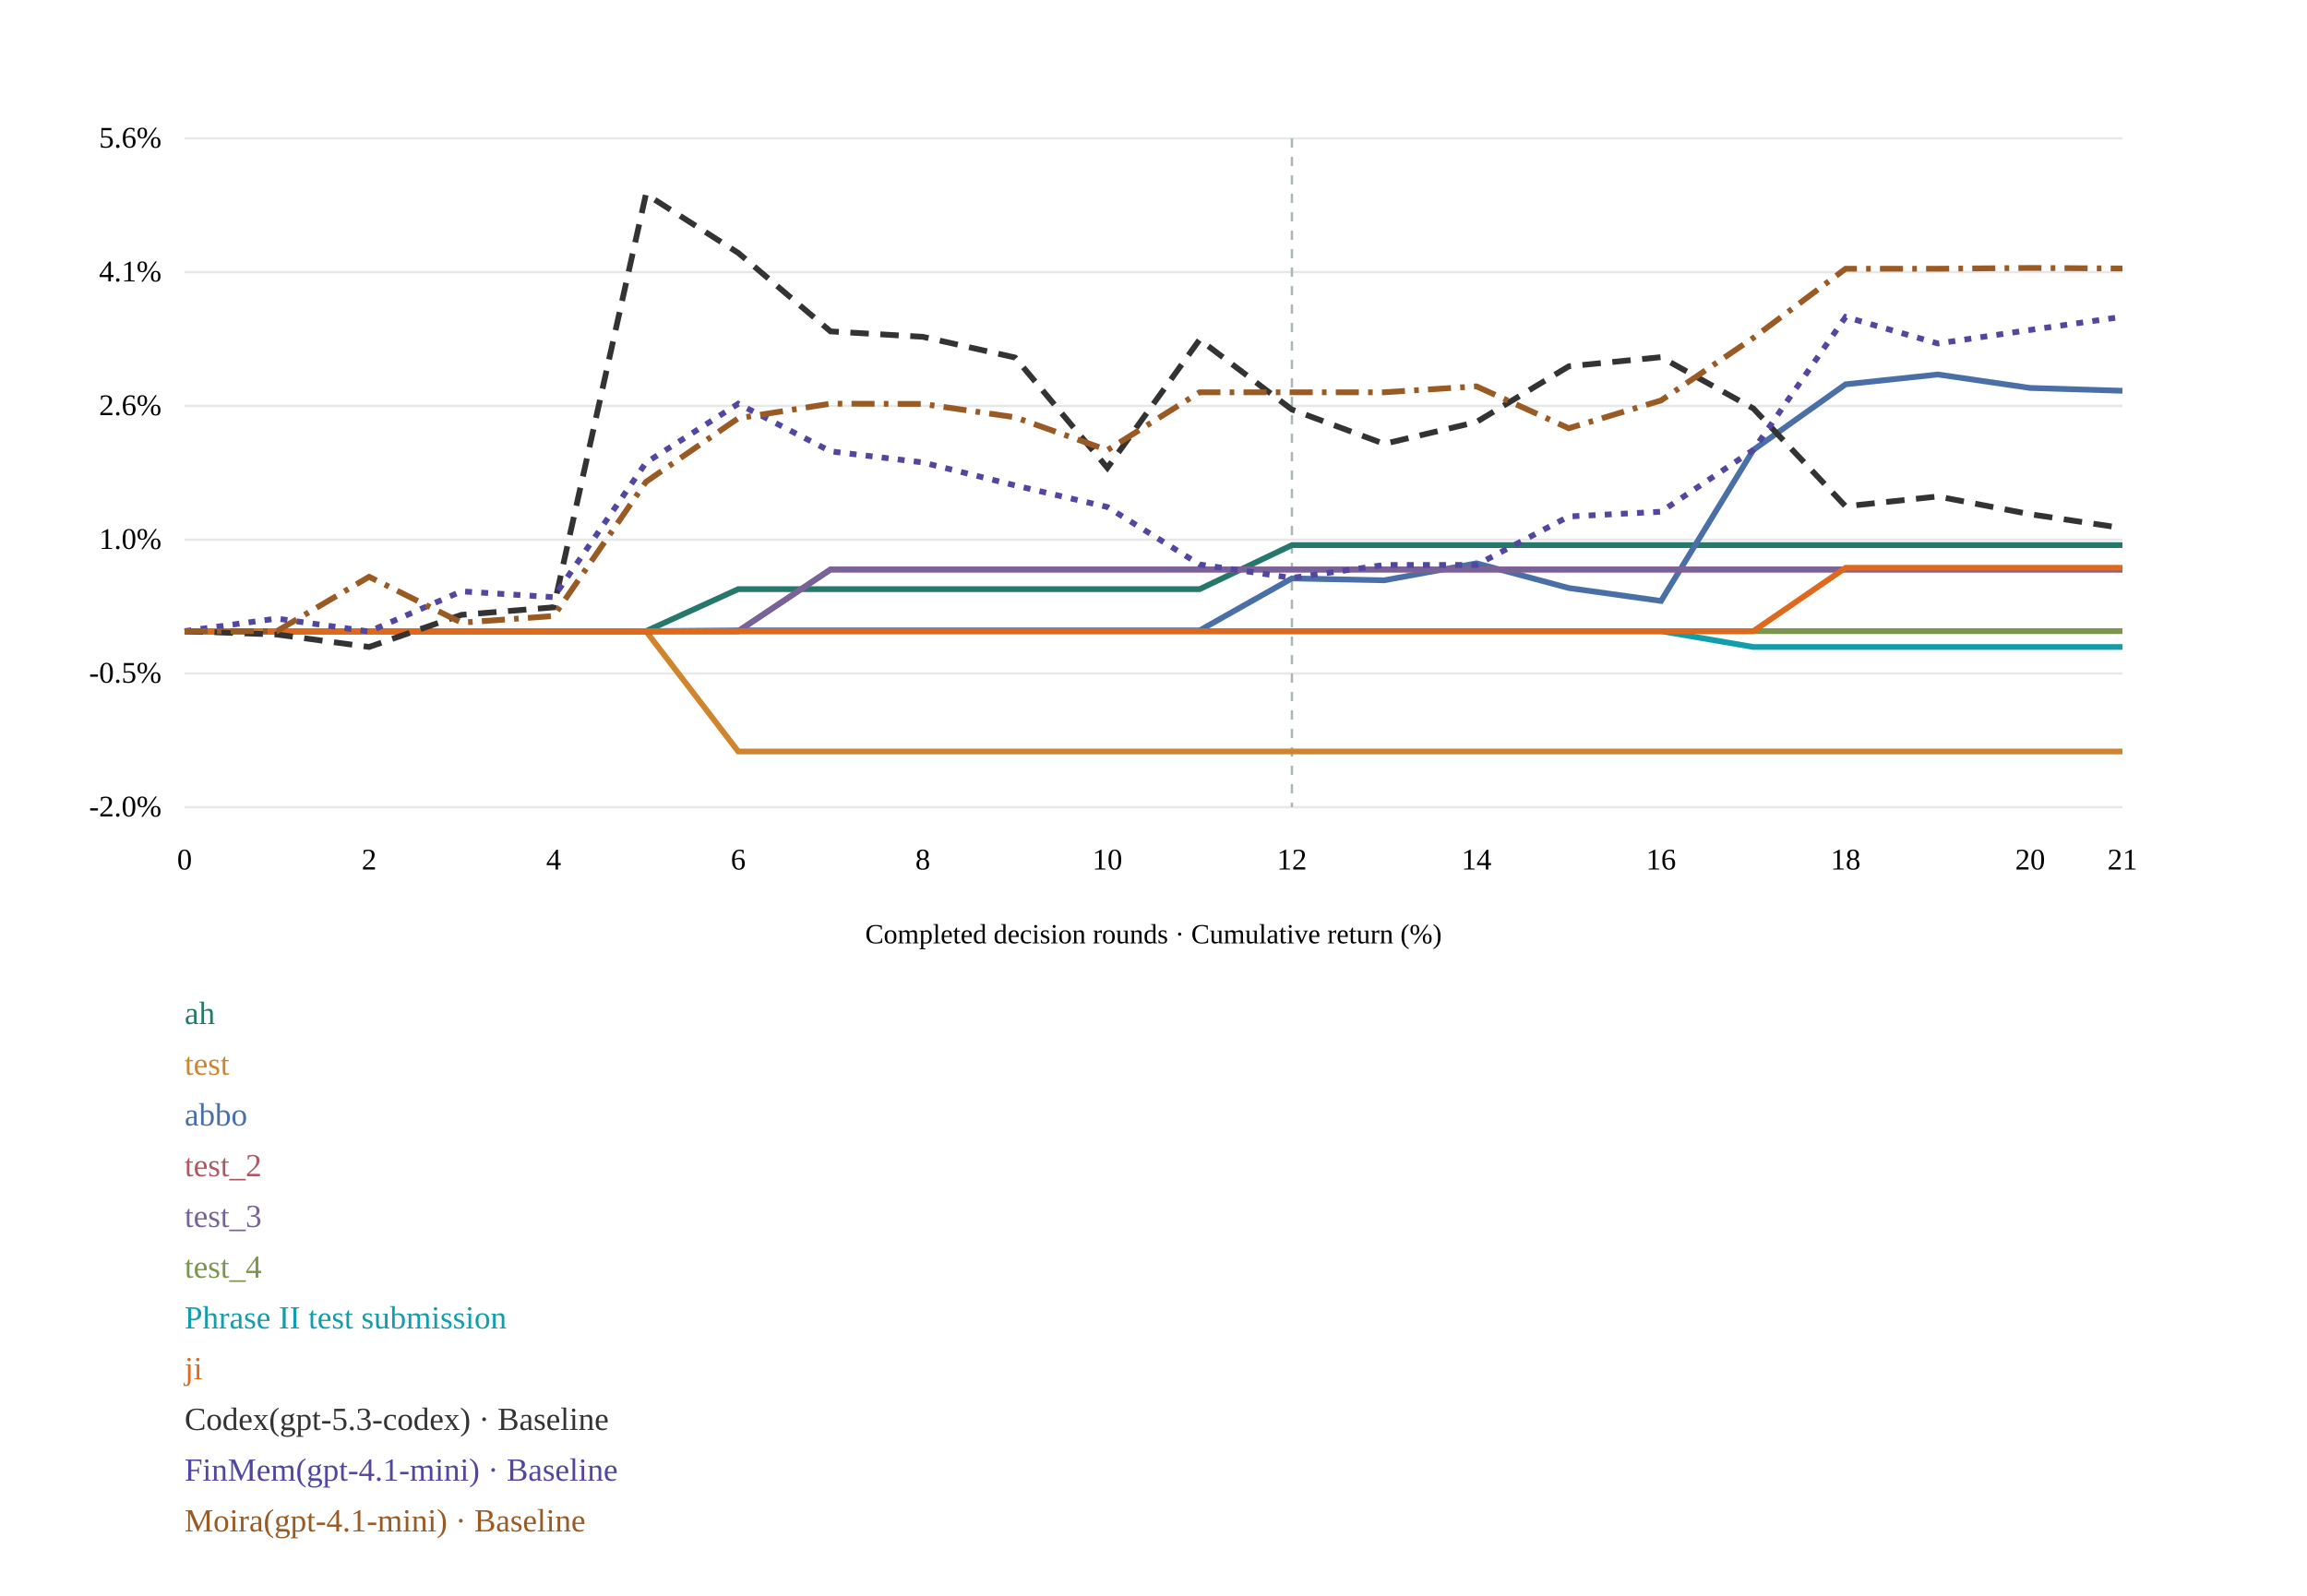
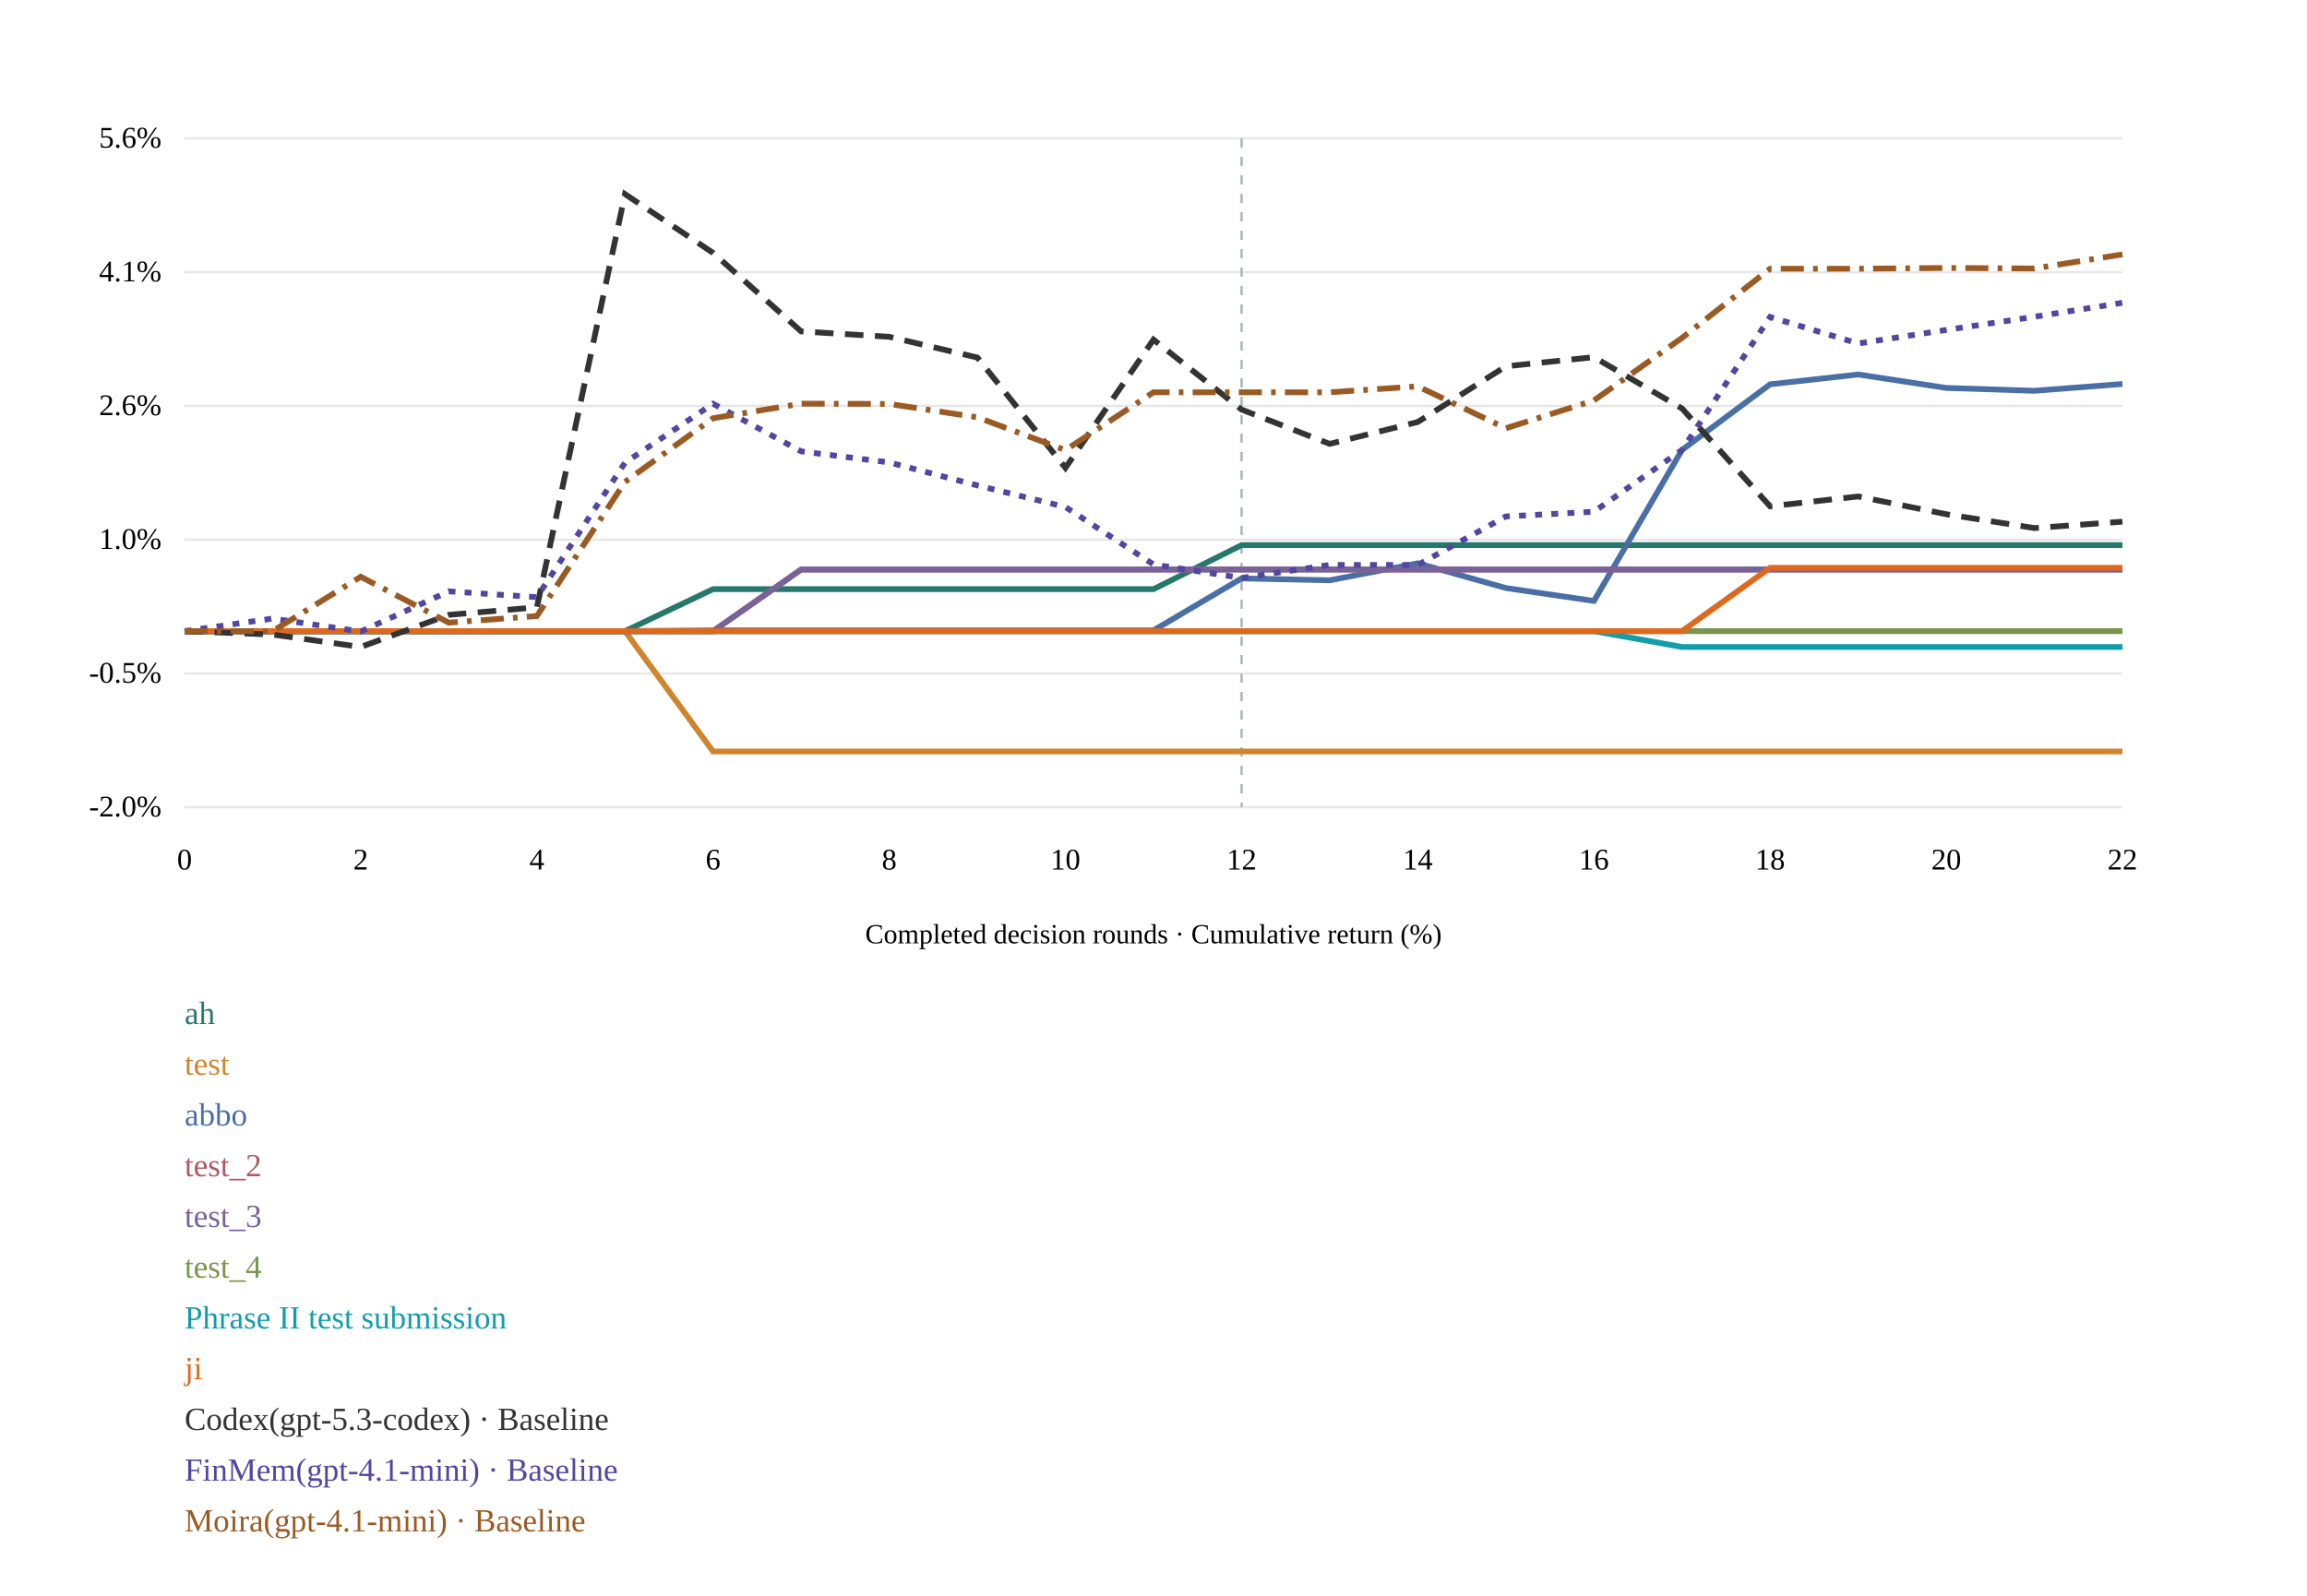
<svg xmlns="http://www.w3.org/2000/svg" viewBox="0 0 1000 692" role="img">
  <rect width="100%" height="100%" fill="white" />
  <path d="M80 350.0H920" stroke="#e7e7e7" />
  <text x="70" y="354.0" text-anchor="end" font-size="13">-2.0%</text>
  <path d="M80 292.0H920" stroke="#e7e7e7" />
  <text x="70" y="296.0" text-anchor="end" font-size="13">-0.5%</text>
  <path d="M80 234.0H920" stroke="#e7e7e7" />
  <text x="70" y="238.0" text-anchor="end" font-size="13">1.0%</text>
  <path d="M80 176.0H920" stroke="#e7e7e7" />
  <text x="70" y="180.0" text-anchor="end" font-size="13">2.6%</text>
  <path d="M80 118.0H920" stroke="#e7e7e7" />
  <text x="70" y="122.0" text-anchor="end" font-size="13">4.1%</text>
  <path d="M80 60H920" stroke="#e7e7e7" />
  <text x="70" y="64" text-anchor="end" font-size="13">5.6%</text>
  <path d="M80 273.646H920" stroke="#aaa" />
  <text x="80.0" y="377" text-anchor="middle" font-size="13">0</text>
-   <text x="160.0" y="377" text-anchor="middle" font-size="13">2</text>
-   <text x="240.0" y="377" text-anchor="middle" font-size="13">4</text>
-   <text x="320.0" y="377" text-anchor="middle" font-size="13">6</text>
-   <text x="400.0" y="377" text-anchor="middle" font-size="13">8</text>
-   <text x="480.0" y="377" text-anchor="middle" font-size="13">10</text>
-   <text x="560.0" y="377" text-anchor="middle" font-size="13">12</text>
-   <text x="640.0" y="377" text-anchor="middle" font-size="13">14</text>
-   <text x="720.0" y="377" text-anchor="middle" font-size="13">16</text>
-   <text x="800.0" y="377" text-anchor="middle" font-size="13">18</text>
-   <text x="880.0" y="377" text-anchor="middle" font-size="13">20</text>
-   <text x="920.0" y="377" text-anchor="middle" font-size="13">21</text>
-   <path d="M560.0 60V350" stroke="#a8b7b2" stroke-dasharray="4 4" />
+   <text x="156.364" y="377" text-anchor="middle" font-size="13">2</text>
+   <text x="232.727" y="377" text-anchor="middle" font-size="13">4</text>
+   <text x="309.091" y="377" text-anchor="middle" font-size="13">6</text>
+   <text x="385.455" y="377" text-anchor="middle" font-size="13">8</text>
+   <text x="461.818" y="377" text-anchor="middle" font-size="13">10</text>
+   <text x="538.182" y="377" text-anchor="middle" font-size="13">12</text>
+   <text x="614.545" y="377" text-anchor="middle" font-size="13">14</text>
+   <text x="690.909" y="377" text-anchor="middle" font-size="13">16</text>
+   <text x="767.273" y="377" text-anchor="middle" font-size="13">18</text>
+   <text x="843.636" y="377" text-anchor="middle" font-size="13">20</text>
+   <text x="920.0" y="377" text-anchor="middle" font-size="13">22</text>
+   <path d="M538.182 60V350" stroke="#a8b7b2" stroke-dasharray="4 4" />
  <text x="500" y="409" text-anchor="middle">Completed decision rounds · Cumulative return (%)</text>
-   <polyline points="80.00,273.65 120.00,273.65 160.00,273.65 200.00,273.65 240.00,273.65 280.00,273.65 320.00,255.44 360.00,255.44 400.00,255.44 440.00,255.44 480.00,255.44 520.00,255.44 560.00,236.35 600.00,236.35 640.00,236.35 680.00,236.35 720.00,236.35 760.00,236.35 800.00,236.35 840.00,236.35 880.00,236.35 920.00,236.35" fill="none" stroke="#26786d" stroke-width="2.5" stroke-dasharray="none" />
+   <polyline points="80.00,273.65 118.18,273.65 156.36,273.65 194.55,273.65 232.73,273.65 270.91,273.65 309.09,255.44 347.27,255.44 385.45,255.44 423.64,255.44 461.82,255.44 500.00,255.44 538.18,236.35 576.36,236.35 614.55,236.35 652.73,236.35 690.91,236.35 729.09,236.35 767.27,236.35 805.45,236.35 843.64,236.35 881.82,236.35 920.00,236.35" fill="none" stroke="#26786d" stroke-width="2.5" stroke-dasharray="none" />
  <text x="80" y="444" fill="#26786d" font-size="14">ah</text>
-   <polyline points="80.00,273.65 120.00,273.65 160.00,273.65 200.00,273.65 240.00,273.65 280.00,273.65 320.00,325.83 360.00,325.83 400.00,325.83 440.00,325.83 480.00,325.83 520.00,325.83 560.00,325.83 600.00,325.83 640.00,325.83 680.00,325.83 720.00,325.83 760.00,325.83 800.00,325.83 840.00,325.83 880.00,325.83 920.00,325.83" fill="none" stroke="#cf852e" stroke-width="2.5" stroke-dasharray="none" />
+   <polyline points="80.00,273.65 118.18,273.65 156.36,273.65 194.55,273.65 232.73,273.65 270.91,273.65 309.09,325.83 347.27,325.83 385.45,325.83 423.64,325.83 461.82,325.83 500.00,325.83 538.18,325.83 576.36,325.83 614.55,325.83 652.73,325.83 690.91,325.83 729.09,325.83 767.27,325.83 805.45,325.83 843.64,325.83 881.82,325.83 920.00,325.83" fill="none" stroke="#cf852e" stroke-width="2.5" stroke-dasharray="none" />
  <text x="80" y="466" fill="#cf852e" font-size="14">test</text>
-   <polyline points="80.00,273.65 120.00,273.65 160.00,273.65 200.00,273.65 240.00,273.65 280.00,273.65 320.00,273.33 360.00,273.33 400.00,273.33 440.00,273.33 480.00,273.33 520.00,273.33 560.00,250.78 600.00,251.61 640.00,244.24 680.00,254.96 720.00,260.56 760.00,195.08 800.00,166.63 840.00,162.37 880.00,168.21 920.00,169.44" fill="none" stroke="#496fa6" stroke-width="2.5" stroke-dasharray="none" />
+   <polyline points="80.00,273.65 118.18,273.65 156.36,273.65 194.55,273.65 232.73,273.65 270.91,273.65 309.09,273.33 347.27,273.33 385.45,273.33 423.64,273.33 461.82,273.33 500.00,273.33 538.18,250.78 576.36,251.61 614.55,244.24 652.73,254.96 690.91,260.56 729.09,195.08 767.27,166.63 805.45,162.37 843.64,168.21 881.82,169.44 920.00,166.49" fill="none" stroke="#496fa6" stroke-width="2.5" stroke-dasharray="none" />
  <text x="80" y="488" fill="#496fa6" font-size="14">abbo</text>
-   <polyline points="80.00,273.65 120.00,273.65 160.00,273.65 200.00,273.65 240.00,273.65 280.00,273.65 320.00,273.65 360.00,246.93 400.00,246.93 440.00,246.93 480.00,246.93 520.00,246.93 560.00,246.93 600.00,246.93 640.00,246.93 680.00,246.93 720.00,246.93 760.00,246.93 800.00,246.93 840.00,246.93 880.00,246.93 920.00,246.93" fill="none" stroke="#ad5964" stroke-width="2.5" stroke-dasharray="none" />
+   <polyline points="80.00,273.65 118.18,273.65 156.36,273.65 194.55,273.65 232.73,273.65 270.91,273.65 309.09,273.65 347.27,246.93 385.45,246.93 423.64,246.93 461.82,246.93 500.00,246.93 538.18,246.93 576.36,246.93 614.55,246.93 652.73,246.93 690.91,246.93 729.09,246.93 767.27,246.93 805.45,246.93 843.64,246.93 881.82,246.93 920.00,246.93" fill="none" stroke="#ad5964" stroke-width="2.5" stroke-dasharray="none" />
  <text x="80" y="510" fill="#ad5964" font-size="14">test_2</text>
-   <polyline points="80.00,273.65 120.00,273.65 160.00,273.65 200.00,273.65 240.00,273.65 280.00,273.65 320.00,273.65 360.00,246.93 400.00,246.93 440.00,246.93 480.00,246.93 520.00,246.93 560.00,246.93 600.00,246.93 640.00,246.93 680.00,246.93 720.00,246.93 760.00,246.93 800.00,246.93 840.00,246.93 880.00,246.93 920.00,246.93" fill="none" stroke="#77629a" stroke-width="2.5" stroke-dasharray="none" />
+   <polyline points="80.00,273.65 118.18,273.65 156.36,273.65 194.55,273.65 232.73,273.65 270.91,273.65 309.09,273.65 347.27,246.93 385.45,246.93 423.64,246.93 461.82,246.93 500.00,246.93 538.18,246.93 576.36,246.93 614.55,246.93 652.73,246.93 690.91,246.93 729.09,246.93 767.27,246.93 805.45,246.93 843.64,246.93 881.82,246.93 920.00,246.93" fill="none" stroke="#77629a" stroke-width="2.5" stroke-dasharray="none" />
  <text x="80" y="532" fill="#77629a" font-size="14">test_3</text>
-   <polyline points="80.00,273.65 120.00,273.65 160.00,273.65 200.00,273.65 240.00,273.65 280.00,273.65 320.00,273.65 360.00,273.65 400.00,273.65 440.00,273.65 480.00,273.65 520.00,273.65 560.00,273.65 600.00,273.65 640.00,273.65 680.00,273.65 720.00,273.65 760.00,273.65 800.00,273.65 840.00,273.65 880.00,273.65 920.00,273.65" fill="none" stroke="#7b944e" stroke-width="2.5" stroke-dasharray="none" />
+   <polyline points="80.00,273.65 118.18,273.65 156.36,273.65 194.55,273.65 232.73,273.65 270.91,273.65 309.09,273.65 347.27,273.65 385.45,273.65 423.64,273.65 461.82,273.65 500.00,273.65 538.18,273.65 576.36,273.65 614.55,273.65 652.73,273.65 690.91,273.65 729.09,273.65 767.27,273.65 805.45,273.65 843.64,273.65 881.82,273.65 920.00,273.65" fill="none" stroke="#7b944e" stroke-width="2.5" stroke-dasharray="none" />
  <text x="80" y="554" fill="#7b944e" font-size="14">test_4</text>
-   <polyline points="80.00,273.65 120.00,273.65 160.00,273.65 200.00,273.65 240.00,273.65 280.00,273.65 320.00,273.65 360.00,273.65 400.00,273.65 440.00,273.65 480.00,273.65 520.00,273.65 560.00,273.65 600.00,273.65 640.00,273.65 680.00,273.65 720.00,273.65 760.00,280.52 800.00,280.52 840.00,280.52 880.00,280.52 920.00,280.52" fill="none" stroke="#119daa" stroke-width="2.5" stroke-dasharray="none" />
+   <polyline points="80.00,273.65 118.18,273.65 156.36,273.65 194.55,273.65 232.73,273.65 270.91,273.65 309.09,273.65 347.27,273.65 385.45,273.65 423.64,273.65 461.82,273.65 500.00,273.65 538.18,273.65 576.36,273.65 614.55,273.65 652.73,273.65 690.91,273.65 729.09,280.52 767.27,280.52 805.45,280.52 843.64,280.52 881.82,280.52 920.00,280.52" fill="none" stroke="#119daa" stroke-width="2.5" stroke-dasharray="none" />
  <text x="80" y="576" fill="#119daa" font-size="14">Phrase II test submission</text>
-   <polyline points="80.00,273.65 120.00,273.65 160.00,273.65 200.00,273.65 240.00,273.65 280.00,273.65 320.00,273.65 360.00,273.65 400.00,273.65 440.00,273.65 480.00,273.65 520.00,273.65 560.00,273.65 600.00,273.65 640.00,273.65 680.00,273.65 720.00,273.65 760.00,273.65 800.00,246.17 840.00,246.17 880.00,246.17 920.00,246.17" fill="none" stroke="#de691d" stroke-width="2.5" stroke-dasharray="none" />
+   <polyline points="80.00,273.65 118.18,273.65 156.36,273.65 194.55,273.65 232.73,273.65 270.91,273.65 309.09,273.65 347.27,273.65 385.45,273.65 423.64,273.65 461.82,273.65 500.00,273.65 538.18,273.65 576.36,273.65 614.55,273.65 652.73,273.65 690.91,273.65 729.09,273.65 767.27,246.17 805.45,246.17 843.64,246.17 881.82,246.17 920.00,246.17" fill="none" stroke="#de691d" stroke-width="2.5" stroke-dasharray="none" />
  <text x="80" y="598" fill="#de691d" font-size="14">ji</text>
-   <polyline points="80.00,273.65 120.00,275.12 160.00,280.51 200.00,266.59 240.00,263.32 280.00,84.17 320.00,109.65 360.00,143.69 400.00,146.03 440.00,155.02 480.00,202.86 520.00,147.24 560.00,177.58 600.00,192.46 640.00,182.97 680.00,158.83 720.00,154.86 760.00,177.10 800.00,219.53 840.00,215.26 880.00,222.96 920.00,228.96" fill="none" stroke="#333" stroke-width="2.5" stroke-dasharray="8 5" />
+   <polyline points="80.00,273.65 118.18,275.12 156.36,280.51 194.55,266.59 232.73,263.32 270.91,84.17 309.09,109.65 347.27,143.69 385.45,146.03 423.64,155.02 461.82,202.86 500.00,147.24 538.18,177.58 576.36,192.46 614.55,182.97 652.73,158.83 690.91,154.86 729.09,177.10 767.27,219.53 805.45,215.26 843.64,222.96 881.82,228.96 920.00,226.19" fill="none" stroke="#333" stroke-width="2.5" stroke-dasharray="8 5" />
  <text x="80" y="620" fill="#333" font-size="14">Codex(gpt-5.3-codex) · Baseline</text>
-   <polyline points="80.00,273.65 120.00,268.19 160.00,273.81 200.00,256.40 240.00,258.92 280.00,200.61 320.00,175.06 360.00,195.70 400.00,200.50 440.00,210.46 480.00,219.83 520.00,244.75 560.00,250.58 600.00,244.95 640.00,244.95 680.00,223.93 720.00,221.88 760.00,195.08 800.00,137.43 840.00,148.93 880.00,143.06 920.00,137.36" fill="none" stroke="#5146a0" stroke-width="2.5" stroke-dasharray="3 4" />
+   <polyline points="80.00,273.65 118.18,268.19 156.36,273.81 194.55,256.40 232.73,258.92 270.91,200.61 309.09,175.06 347.27,195.70 385.45,200.50 423.64,210.46 461.82,219.83 500.00,244.75 538.18,250.58 576.36,244.95 614.55,244.95 652.73,223.93 690.91,221.88 729.09,195.08 767.27,137.43 805.45,148.93 843.64,143.06 881.82,137.36 920.00,131.28" fill="none" stroke="#5146a0" stroke-width="2.5" stroke-dasharray="3 4" />
  <text x="80" y="642" fill="#5146a0" font-size="14">FinMem(gpt-4.1-mini) · Baseline</text>
-   <polyline points="80.00,273.65 120.00,273.65 160.00,250.08 200.00,269.98 240.00,267.10 280.00,208.92 320.00,181.34 360.00,175.02 400.00,175.14 440.00,180.92 480.00,195.17 520.00,170.09 560.00,170.09 600.00,170.09 640.00,167.52 680.00,185.69 720.00,173.63 760.00,146.50 800.00,116.52 840.00,116.52 880.00,116.18 920.00,116.41" fill="none" stroke="#9a5a23" stroke-width="2.5" stroke-dasharray="10 4 2 4" />
+   <polyline points="80.00,273.65 118.18,273.65 156.36,250.08 194.55,269.98 232.73,267.10 270.91,208.92 309.09,181.34 347.27,175.02 385.45,175.14 423.64,180.92 461.82,195.17 500.00,170.09 538.18,170.09 576.36,170.09 614.55,167.52 652.73,185.69 690.91,173.63 729.09,146.50 767.27,116.52 805.45,116.52 843.64,116.18 881.82,116.41 920.00,110.29" fill="none" stroke="#9a5a23" stroke-width="2.5" stroke-dasharray="10 4 2 4" />
  <text x="80" y="664" fill="#9a5a23" font-size="14">Moira(gpt-4.1-mini) · Baseline</text>
</svg>
